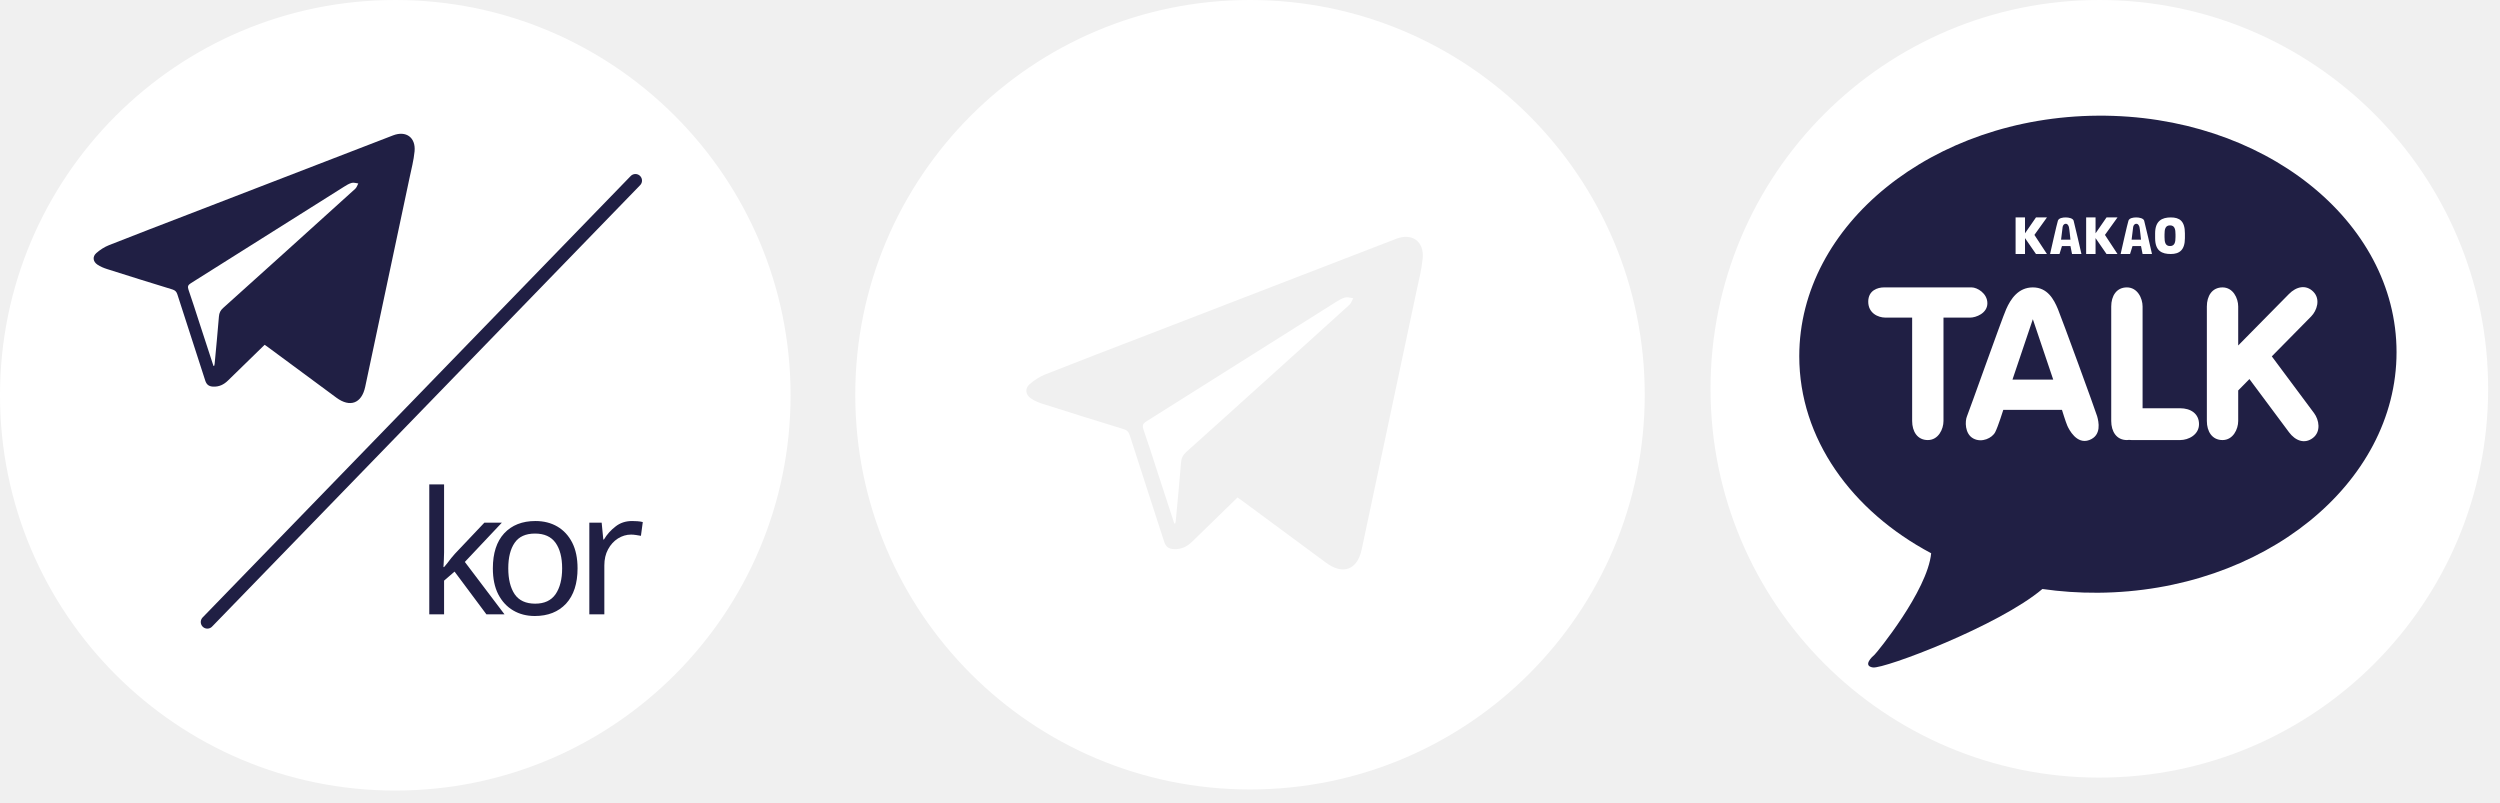
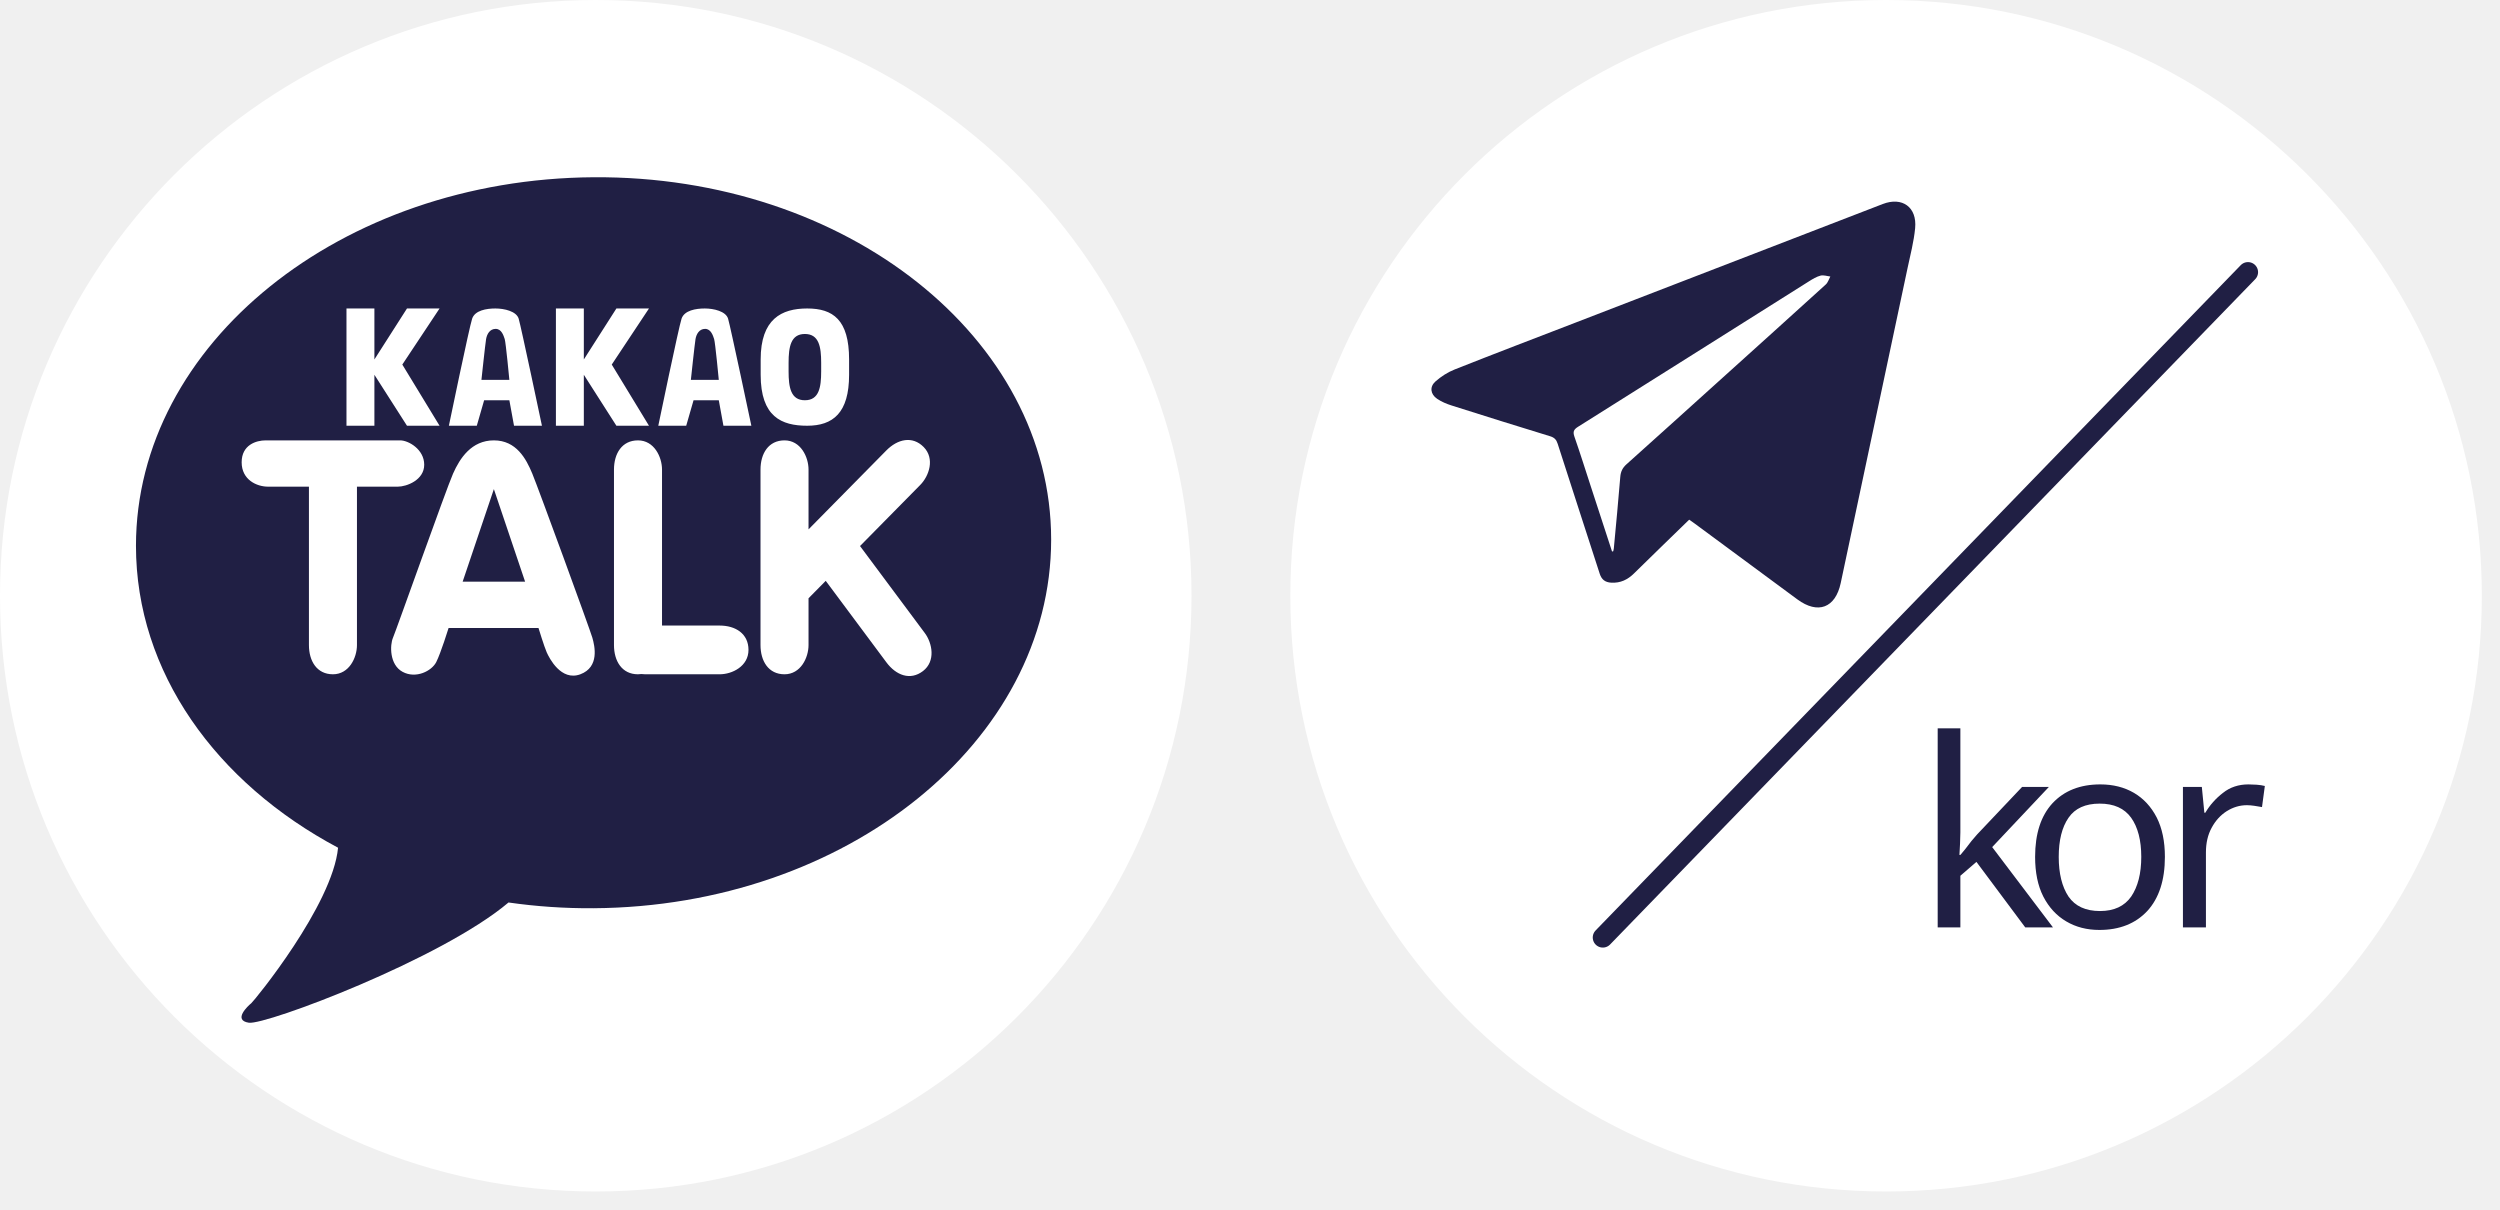
- <svg xmlns="http://www.w3.org/2000/svg" width="190px" height="61px" viewBox="0 0 190 61" version="1.1">
+ <svg xmlns="http://www.w3.org/2000/svg" width="124px" height="60px" viewBox="0 0 124 60" version="1.1">
  <defs />
  <g id="Page-1" stroke="none" stroke-width="1" fill="none" fill-rule="evenodd">
-     <g id="KAKAOTALK" transform="translate(-265, -42)">
-       <g id="Group-2" transform="translate(265, 42)">
-         <g id="Group" transform="translate(130, 0)">
+     <g id="KAKAOTALK" transform="translate(-305, -34)">
+       <g id="Group-2" transform="translate(305, 34)">
+         <g id="Group">
          <path d="M29.55,0 C13.23,0 0,13.228 0,29.548 C0,45.867 13.23,59.098 29.55,59.098 C45.868,59.098 59.099,45.867 59.099,29.548 C59.099,13.228 45.868,0 29.55,0 Z" id="Path" fill="#FFFFFF" />
-           <g id="if_Kakao_Talk2_289120" transform="translate(6, 8)" fill="#201F44" fill-rule="nonzero">
-             <g id="Shape_5_copy" transform="translate(0.744141, 0.789474)">
-               <path d="M28.177,9.91 C28.539,9.91 28.594,9.605 28.594,9.227 L28.594,9.022 C28.594,8.645 28.539,8.339 28.177,8.339 C27.815,8.339 27.76,8.645 27.76,9.022 L27.76,9.227 C27.76,9.605 27.815,9.91 28.177,9.91 Z M25.854,8.46 C25.825,8.38 25.773,8.218 25.622,8.218 C25.471,8.218 25.399,8.343 25.377,8.46 C25.355,8.577 25.258,9.427 25.258,9.427 L25.973,9.427 C25.973,9.427 25.882,8.54 25.854,8.46 Z M22.696,0.002 C10.162,0.087 0,8.272 0,18.284 C0,24.548 3.977,30.042 10.024,33.258 C9.752,36.109 5.86,40.857 5.719,40.971 C5.556,41.101 4.79,41.815 5.6,41.938 C6.449,42.055 15.16,38.78 18.478,35.974 C19.845,36.17 21.255,36.269 22.696,36.259 C35.231,36.174 45.393,27.989 45.393,17.976 C45.393,7.964 35.231,-0.083 22.696,0.002 Z M27.045,8.943 C27.045,7.985 27.578,7.735 28.236,7.735 C28.894,7.735 29.309,8 29.309,8.943 L29.309,9.306 C29.309,10.212 28.894,10.515 28.236,10.515 C27.578,10.515 27.045,10.302 27.045,9.306 L27.045,8.943 Z M25.02,7.977 C25.091,7.78 25.385,7.735 25.615,7.735 C25.845,7.735 26.154,7.802 26.211,7.977 C26.268,8.152 26.807,10.515 26.807,10.515 L26.092,10.515 L25.973,9.91 L25.327,9.91 L25.139,10.515 L24.424,10.515 C24.424,10.515 24.948,8.173 25.02,7.977 Z M19.658,7.977 C19.73,7.78 20.024,7.735 20.254,7.735 C20.484,7.735 20.792,7.802 20.85,7.977 C20.907,8.152 21.445,10.515 21.445,10.515 L20.73,10.515 L20.611,9.91 L19.965,9.91 L19.777,10.515 L19.062,10.515 C19.062,10.515 19.586,8.173 19.658,7.977 Z M16.441,7.735 L17.156,7.735 L17.156,8.943 L17.99,7.735 L18.824,7.735 L17.871,9.064 L18.824,10.515 L17.99,10.515 L17.156,9.306 L17.156,10.515 L16.441,10.515 L16.441,7.735 Z M10.961,23.205 C10.961,23.836 10.568,24.655 9.77,24.655 C8.971,24.655 8.579,23.998 8.579,23.205 C8.579,22.411 8.579,15.349 8.579,15.349 C8.579,15.349 7.122,15.349 6.553,15.349 C5.984,15.349 5.242,15.006 5.242,14.14 C5.242,13.274 5.965,13.053 6.434,13.053 C6.902,13.053 12.695,13.053 13.105,13.053 C13.516,13.053 14.297,13.498 14.297,14.261 C14.297,15.024 13.422,15.349 12.986,15.349 C12.551,15.349 10.961,15.349 10.961,15.349 C10.961,15.349 10.961,22.573 10.961,23.205 Z M22.041,24.655 C21.085,25.012 20.5,23.852 20.373,23.567 C20.247,23.282 19.965,22.359 19.965,22.359 L15.506,22.359 C15.506,22.359 15.118,23.609 14.893,24.051 C14.668,24.493 13.885,24.891 13.225,24.534 C12.564,24.178 12.594,23.199 12.748,22.842 C12.903,22.486 15.389,15.465 15.727,14.703 C16.064,13.941 16.641,13.053 17.752,13.053 C18.863,13.053 19.351,13.962 19.658,14.703 C19.965,15.445 22.518,22.429 22.637,22.842 C22.756,23.256 22.997,24.298 22.041,24.655 Z M22.518,9.306 L22.518,10.515 L21.803,10.515 L21.803,7.735 L22.518,7.735 L22.518,8.943 L23.352,7.735 L24.186,7.735 L23.232,9.064 L24.186,10.515 L23.352,10.515 L22.518,9.306 Z M28.951,24.655 C28.835,24.655 26.1,24.655 25.258,24.655 C25.195,24.655 25.13,24.65 25.065,24.642 C25.012,24.65 24.957,24.655 24.9,24.655 C24.102,24.655 23.709,23.998 23.709,23.205 C23.709,22.55 23.709,14.938 23.709,14.503 C23.709,13.709 24.102,13.053 24.9,13.053 C25.699,13.053 26.092,13.871 26.092,14.503 C26.092,14.618 26.092,19.895 26.092,22.238 C27.12,22.238 28.67,22.238 28.951,22.238 C29.733,22.238 30.381,22.637 30.381,23.446 C30.381,24.256 29.574,24.655 28.951,24.655 Z M39.036,24.495 C38.399,24.983 37.696,24.699 37.224,24.066 C37.078,23.87 35.567,21.84 34.212,20.02 C33.887,20.35 33.595,20.646 33.359,20.885 C33.359,21.983 33.359,22.877 33.359,23.205 C33.359,23.836 32.966,24.655 32.168,24.655 C31.37,24.655 30.977,23.998 30.977,23.205 C30.977,22.55 30.977,14.938 30.977,14.503 C30.977,13.709 31.37,13.053 32.168,13.053 C32.966,13.053 33.359,13.871 33.359,14.503 C33.359,14.56 33.359,15.871 33.359,17.467 C35.023,15.78 37.033,13.74 37.217,13.554 C37.77,12.993 38.505,12.811 39.07,13.383 C39.634,13.956 39.341,14.817 38.901,15.263 C38.851,15.314 37.396,16.79 35.913,18.294 C37.367,20.248 39.075,22.542 39.126,22.609 C39.501,23.114 39.673,24.007 39.036,24.495 Z M16.203,20.062 L19.301,20.062 L17.752,15.47 L16.203,20.062 Z M20.492,8.46 C20.463,8.38 20.412,8.218 20.261,8.218 C20.11,8.218 20.037,8.343 20.016,8.46 C19.994,8.577 19.896,9.427 19.896,9.427 L20.611,9.427 C20.611,9.427 20.521,8.54 20.492,8.46 Z" id="Shape" />
-             </g>
+           <g id="if_Kakao_Talk2_289120" transform="translate(6, 8)" />
+           <g id="Shape_5_copy" transform="translate(6.744141, 8.789474)" fill="#201F44" fill-rule="nonzero">
+             <path d="M33.178,11.063 C33.879,11.063 33.986,10.423 33.986,9.634 L33.986,9.205 C33.986,8.416 33.879,7.776 33.178,7.776 C32.477,7.776 32.37,8.416 32.37,9.205 L32.37,9.634 C32.37,10.423 32.477,11.063 33.178,11.063 Z M28.677,8.029 C28.621,7.861 28.521,7.523 28.229,7.523 C27.937,7.523 27.795,7.784 27.753,8.029 C27.712,8.273 27.523,10.052 27.523,10.052 L28.908,10.052 C28.908,10.052 28.732,8.197 28.677,8.029 Z M22.696,0.002 C10.162,0.087 0,8.272 0,18.284 C0,24.548 3.977,30.042 10.024,33.258 C9.752,36.109 5.86,40.857 5.719,40.971 C5.556,41.101 4.79,41.815 5.6,41.938 C6.449,42.055 15.16,38.78 18.478,35.974 C19.845,36.17 21.255,36.269 22.696,36.259 C35.231,36.174 45.393,27.989 45.393,17.976 C45.393,7.964 35.231,-0.083 22.696,0.002 Z M30.985,9.04 C30.985,7.034 32.019,6.511 33.293,6.511 C34.568,6.511 35.371,7.065 35.371,9.04 L35.371,9.799 C35.371,11.695 34.568,12.327 33.293,12.327 C32.019,12.327 30.985,11.883 30.985,9.799 L30.985,9.04 Z M27.061,7.017 C27.2,6.605 27.769,6.511 28.215,6.511 C28.661,6.511 29.258,6.651 29.369,7.017 C29.481,7.383 30.523,12.327 30.523,12.327 L29.138,12.327 L28.908,11.063 L27.656,11.063 L27.292,12.327 L25.907,12.327 C25.907,12.327 26.922,7.429 27.061,7.017 Z M16.674,7.017 C16.813,6.605 17.382,6.511 17.828,6.511 C18.274,6.511 18.871,6.651 18.982,7.017 C19.094,7.383 20.136,12.327 20.136,12.327 L18.751,12.327 L18.52,11.063 L17.269,11.063 L16.905,12.327 L15.52,12.327 C15.52,12.327 16.534,7.429 16.674,7.017 Z M10.441,6.511 L11.826,6.511 L11.826,9.04 L13.442,6.511 L15.058,6.511 L13.211,9.293 L15.058,12.327 L13.442,12.327 L11.826,9.799 L11.826,12.327 L10.441,12.327 L10.441,6.511 Z M10.961,23.205 C10.961,23.836 10.568,24.655 9.77,24.655 C8.971,24.655 8.579,23.998 8.579,23.205 C8.579,22.411 8.579,15.349 8.579,15.349 C8.579,15.349 7.122,15.349 6.553,15.349 C5.984,15.349 5.242,15.006 5.242,14.14 C5.242,13.274 5.965,13.053 6.434,13.053 C6.902,13.053 12.695,13.053 13.105,13.053 C13.516,13.053 14.297,13.498 14.297,14.261 C14.297,15.024 13.422,15.349 12.986,15.349 C12.551,15.349 10.961,15.349 10.961,15.349 C10.961,15.349 10.961,22.573 10.961,23.205 Z M22.041,24.655 C21.085,25.012 20.5,23.852 20.373,23.567 C20.247,23.282 19.965,22.359 19.965,22.359 L15.506,22.359 C15.506,22.359 15.118,23.609 14.893,24.051 C14.668,24.493 13.885,24.891 13.225,24.534 C12.564,24.178 12.594,23.199 12.748,22.842 C12.903,22.486 15.389,15.465 15.727,14.703 C16.064,13.941 16.641,13.053 17.752,13.053 C18.863,13.053 19.351,13.962 19.658,14.703 C19.965,15.445 22.518,22.429 22.637,22.842 C22.756,23.256 22.997,24.298 22.041,24.655 Z M22.214,9.799 L22.214,12.327 L20.829,12.327 L20.829,6.511 L22.214,6.511 L22.214,9.04 L23.829,6.511 L25.445,6.511 L23.599,9.293 L25.445,12.327 L23.829,12.327 L22.214,9.799 Z M28.951,24.655 C28.835,24.655 26.1,24.655 25.258,24.655 C25.195,24.655 25.13,24.65 25.065,24.642 C25.012,24.65 24.957,24.655 24.9,24.655 C24.102,24.655 23.709,23.998 23.709,23.205 C23.709,22.55 23.709,14.938 23.709,14.503 C23.709,13.709 24.102,13.053 24.9,13.053 C25.699,13.053 26.092,13.871 26.092,14.503 C26.092,14.618 26.092,19.895 26.092,22.238 C27.12,22.238 28.67,22.238 28.951,22.238 C29.733,22.238 30.381,22.637 30.381,23.446 C30.381,24.256 29.574,24.655 28.951,24.655 Z M39.036,24.495 C38.399,24.983 37.696,24.699 37.224,24.066 C37.078,23.87 35.567,21.84 34.212,20.02 C33.887,20.35 33.595,20.646 33.359,20.885 C33.359,21.983 33.359,22.877 33.359,23.205 C33.359,23.836 32.966,24.655 32.168,24.655 C31.37,24.655 30.977,23.998 30.977,23.205 C30.977,22.55 30.977,14.938 30.977,14.503 C30.977,13.709 31.37,13.053 32.168,13.053 C32.966,13.053 33.359,13.871 33.359,14.503 C33.359,14.56 33.359,15.871 33.359,17.467 C35.023,15.78 37.033,13.74 37.217,13.554 C37.77,12.993 38.505,12.811 39.07,13.383 C39.634,13.956 39.341,14.817 38.901,15.263 C38.851,15.314 37.396,16.79 35.913,18.294 C37.367,20.248 39.075,22.542 39.126,22.609 C39.501,23.114 39.673,24.007 39.036,24.495 Z M16.203,20.062 L19.301,20.062 L17.752,15.47 L16.203,20.062 Z M18.29,8.029 C18.234,7.861 18.134,7.523 17.842,7.523 C17.549,7.523 17.408,7.784 17.366,8.029 C17.324,8.273 17.135,10.052 17.135,10.052 L18.52,10.052 C18.52,10.052 18.345,8.197 18.29,8.029 Z" id="Shape" />
          </g>
        </g>
-         <g id="telegramKor">
-           <g id="Group-2">
-             <path d="M30.042,0 C13.451,0 0,13.449 0,30.04 C0,46.632 13.451,60.083 30.042,60.083 C46.633,60.083 60.084,46.632 60.084,30.04 C60.084,13.449 46.633,0 30.042,0 Z" id="Path" fill="#FFFFFF" />
-             <path d="M20.112,26.205 C19.177,27.116 18.25,28.013 17.331,28.916 C17.01,29.232 16.649,29.407 16.188,29.383 C15.873,29.366 15.697,29.228 15.6,28.929 C14.896,26.745 14.182,24.565 13.482,22.379 C13.414,22.167 13.314,22.064 13.099,21.997 C11.441,21.491 9.786,20.973 8.133,20.447 C7.879,20.366 7.623,20.261 7.403,20.111 C7.064,19.881 7.014,19.506 7.318,19.236 C7.6,18.987 7.935,18.77 8.284,18.632 C10.311,17.829 12.349,17.052 14.383,16.267 C19.546,14.274 24.709,12.282 29.873,10.289 C30.855,9.909 31.609,10.443 31.507,11.505 C31.442,12.184 31.266,12.853 31.124,13.523 C30.003,18.817 28.881,24.111 27.754,29.404 C27.486,30.66 26.603,30.988 25.569,30.226 C23.837,28.949 22.106,27.668 20.375,26.389 C20.293,26.329 20.207,26.272 20.112,26.205 Z M16.224,27.813 C16.244,27.807 16.263,27.802 16.283,27.797 C16.293,27.747 16.309,27.699 16.313,27.65 C16.425,26.45 16.542,25.25 16.639,24.048 C16.661,23.781 16.752,23.591 16.954,23.41 C18.55,21.983 20.137,20.546 21.728,19.112 C23.488,17.524 25.249,15.939 27.002,14.345 C27.111,14.246 27.156,14.079 27.231,13.943 C27.065,13.925 26.888,13.859 26.738,13.898 C26.534,13.95 26.34,14.069 26.158,14.184 C22.273,16.631 18.391,19.082 14.504,21.524 C14.284,21.662 14.243,21.78 14.326,22.021 C14.613,22.844 14.874,23.675 15.144,24.504 C15.504,25.607 15.864,26.71 16.224,27.813 Z" id="Shape" fill="#201F44" />
-             <text id="kor" font-family="RobotoMono-Regular, Roboto Mono" font-size="13" font-weight="normal" letter-spacing="-1.72" fill="#201F44">
-               <tspan x="31.517" y="46.692">ko</tspan>
-               <tspan x="43.679" y="46.692">r</tspan>
-             </text>
-             <path d="M48.292,13.725 L15.758,47.275" id="Line" stroke="#201F44" stroke-linecap="round" />
-           </g>
-         </g>
-         <g id="telegramm" transform="translate(65, 0)" fill="#FFFFFF" fill-rule="nonzero">
-           <path d="M30,60 C13.431,60 0,46.569 0,30 C0,13.431 13.431,0 30,0 C46.569,0 60,13.431 60,30 C60,46.569 46.569,60 30,60 Z M29.05,37.809 C29.167,37.891 29.273,37.962 29.375,38.036 C31.513,39.615 33.65,41.197 35.79,42.774 C37.067,43.716 38.157,43.311 38.488,41.759 C39.88,35.222 41.266,28.683 42.65,22.145 C42.826,21.317 43.043,20.492 43.124,19.653 C43.25,18.342 42.318,17.682 41.105,18.151 C34.728,20.613 28.351,23.073 21.974,25.535 C19.462,26.503 16.945,27.463 14.442,28.455 C14.011,28.626 13.596,28.894 13.249,29.201 C12.873,29.535 12.934,29.998 13.354,30.282 C13.625,30.467 13.942,30.597 14.256,30.697 C16.296,31.346 18.34,31.986 20.388,32.611 C20.654,32.693 20.778,32.821 20.862,33.083 C21.726,35.783 22.608,38.475 23.478,41.173 C23.597,41.541 23.814,41.712 24.203,41.733 C24.772,41.763 25.218,41.547 25.615,41.156 C26.75,40.041 27.895,38.934 29.05,37.809 Z M24.248,39.794 C23.804,38.432 23.359,37.07 22.914,35.707 C22.58,34.683 22.258,33.657 21.904,32.641 C21.801,32.343 21.852,32.198 22.123,32.027 C26.924,29.011 31.718,25.984 36.516,22.962 C36.742,22.82 36.981,22.673 37.234,22.608 C37.419,22.56 37.638,22.642 37.842,22.664 C37.75,22.832 37.694,23.039 37.56,23.16 C35.394,25.129 33.219,27.087 31.045,29.048 C29.081,30.819 27.121,32.593 25.149,34.357 C24.9,34.579 24.787,34.814 24.76,35.145 C24.641,36.629 24.496,38.111 24.358,39.593 C24.353,39.653 24.334,39.713 24.32,39.775 C24.296,39.781 24.272,39.787 24.248,39.794 Z" id="Combined-Shape" />
+         <g id="Group-Copy" transform="translate(64, 0)">
+           <path d="M29.55,0 C13.23,0 0,13.228 0,29.548 C0,45.867 13.23,59.098 29.55,59.098 C45.868,59.098 59.099,45.867 59.099,29.548 C59.099,13.228 45.868,0 29.55,0 Z" id="Path" fill="#FFFFFF" />
+           <path d="M19.783,25.776 C18.863,26.672 17.95,27.553 17.047,28.442 C16.731,28.753 16.376,28.925 15.922,28.901 C15.613,28.884 15.44,28.748 15.345,28.455 C14.652,26.306 13.95,24.163 13.261,22.012 C13.194,21.803 13.096,21.702 12.884,21.637 C11.253,21.138 9.625,20.629 8,20.112 C7.75,20.033 7.498,19.928 7.282,19.781 C6.948,19.555 6.899,19.186 7.198,18.921 C7.475,18.676 7.805,18.463 8.148,18.327 C10.142,17.537 12.146,16.772 14.147,16.001 C19.226,14.04 24.304,12.081 29.383,10.12 C30.349,9.747 31.091,10.272 30.991,11.317 C30.927,11.985 30.754,12.642 30.614,13.301 C29.511,18.508 28.407,23.716 27.299,28.922 C27.035,30.158 26.167,30.48 25.15,29.73 C23.446,28.474 21.744,27.215 20.041,25.957 C19.96,25.898 19.876,25.841 19.783,25.776 Z M15.958,27.357 C15.978,27.352 15.997,27.346 16.016,27.341 C16.026,27.293 16.042,27.245 16.046,27.197 C16.155,26.016 16.271,24.836 16.366,23.654 C16.387,23.391 16.478,23.204 16.676,23.027 C18.246,21.622 19.807,20.209 21.371,18.799 C23.103,17.237 24.835,15.677 26.56,14.109 C26.666,14.013 26.711,13.848 26.784,13.714 C26.622,13.697 26.448,13.632 26.3,13.67 C26.099,13.722 25.908,13.839 25.729,13.952 C21.908,16.358 18.09,18.769 14.266,21.171 C14.05,21.307 14.009,21.423 14.092,21.66 C14.374,22.47 14.63,23.287 14.896,24.102 C15.25,25.187 15.604,26.272 15.958,27.357 Z" id="Shape" fill="#201F44" />
+           <text id="kor" font-family="RobotoMono-Regular, Roboto Mono" font-size="13" font-weight="normal" letter-spacing="-1.72" fill="#201F44">
+             <tspan x="31" y="46">ko</tspan>
+             <tspan x="43.163" y="46">r</tspan>
+           </text>
+           <path d="M47.5,13.5 L15.5,46.5" id="Line" stroke="#201F44" stroke-linecap="round" />
        </g>
      </g>
    </g>
  </g>
</svg>
